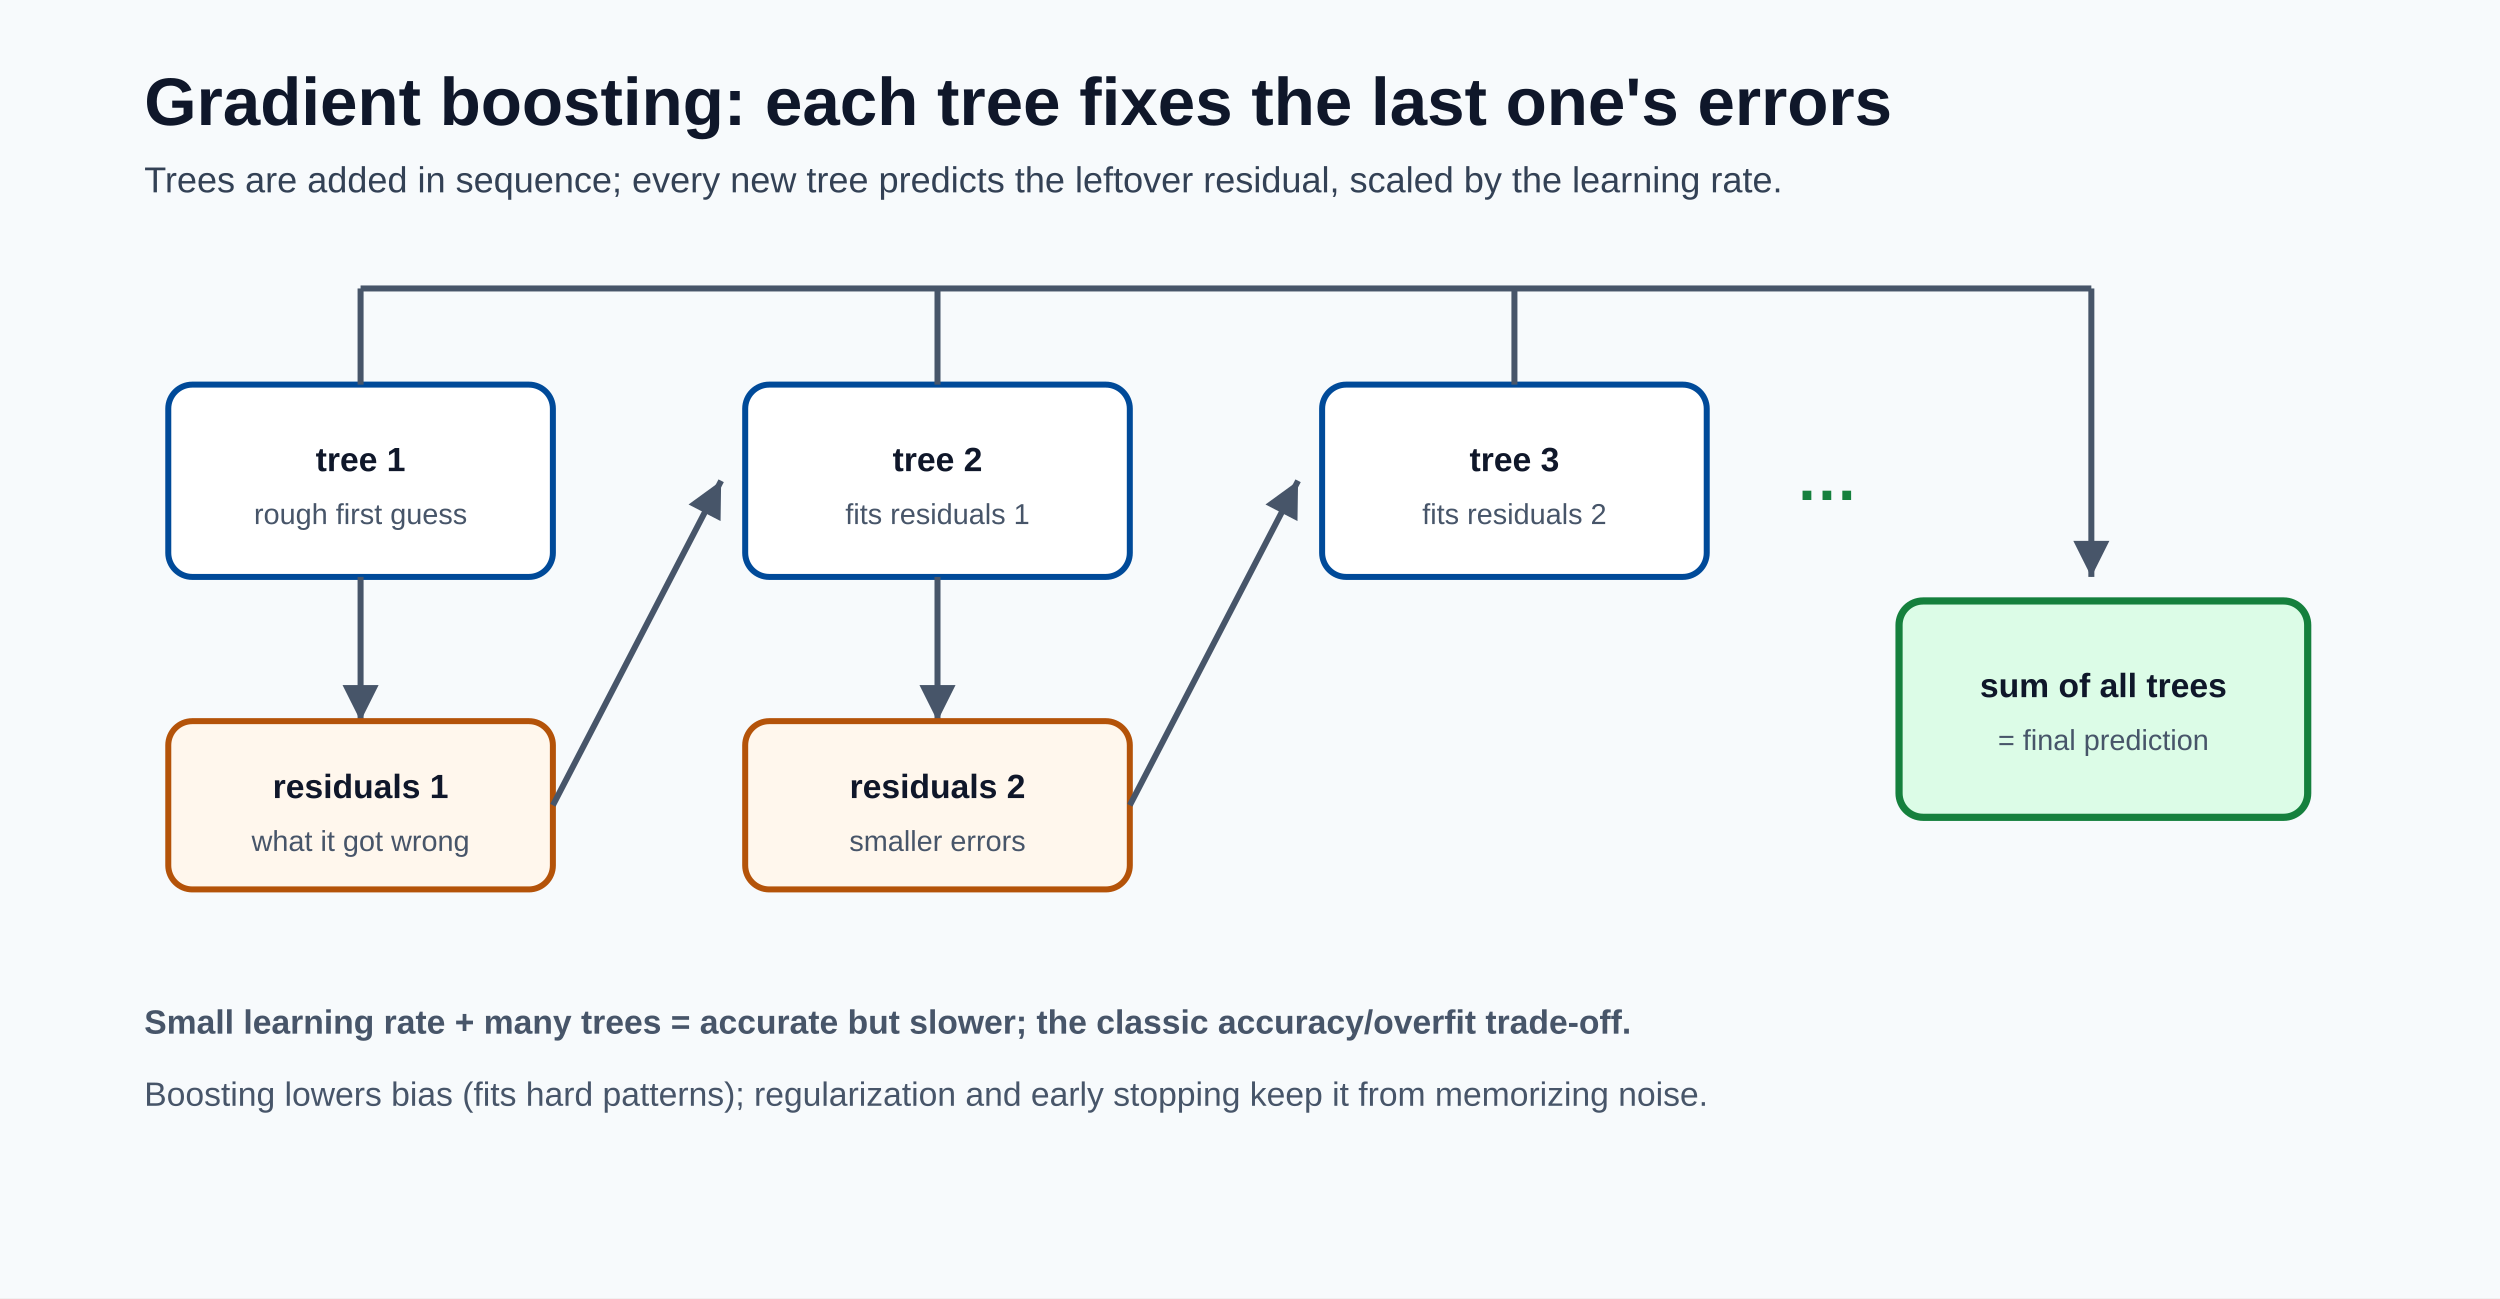
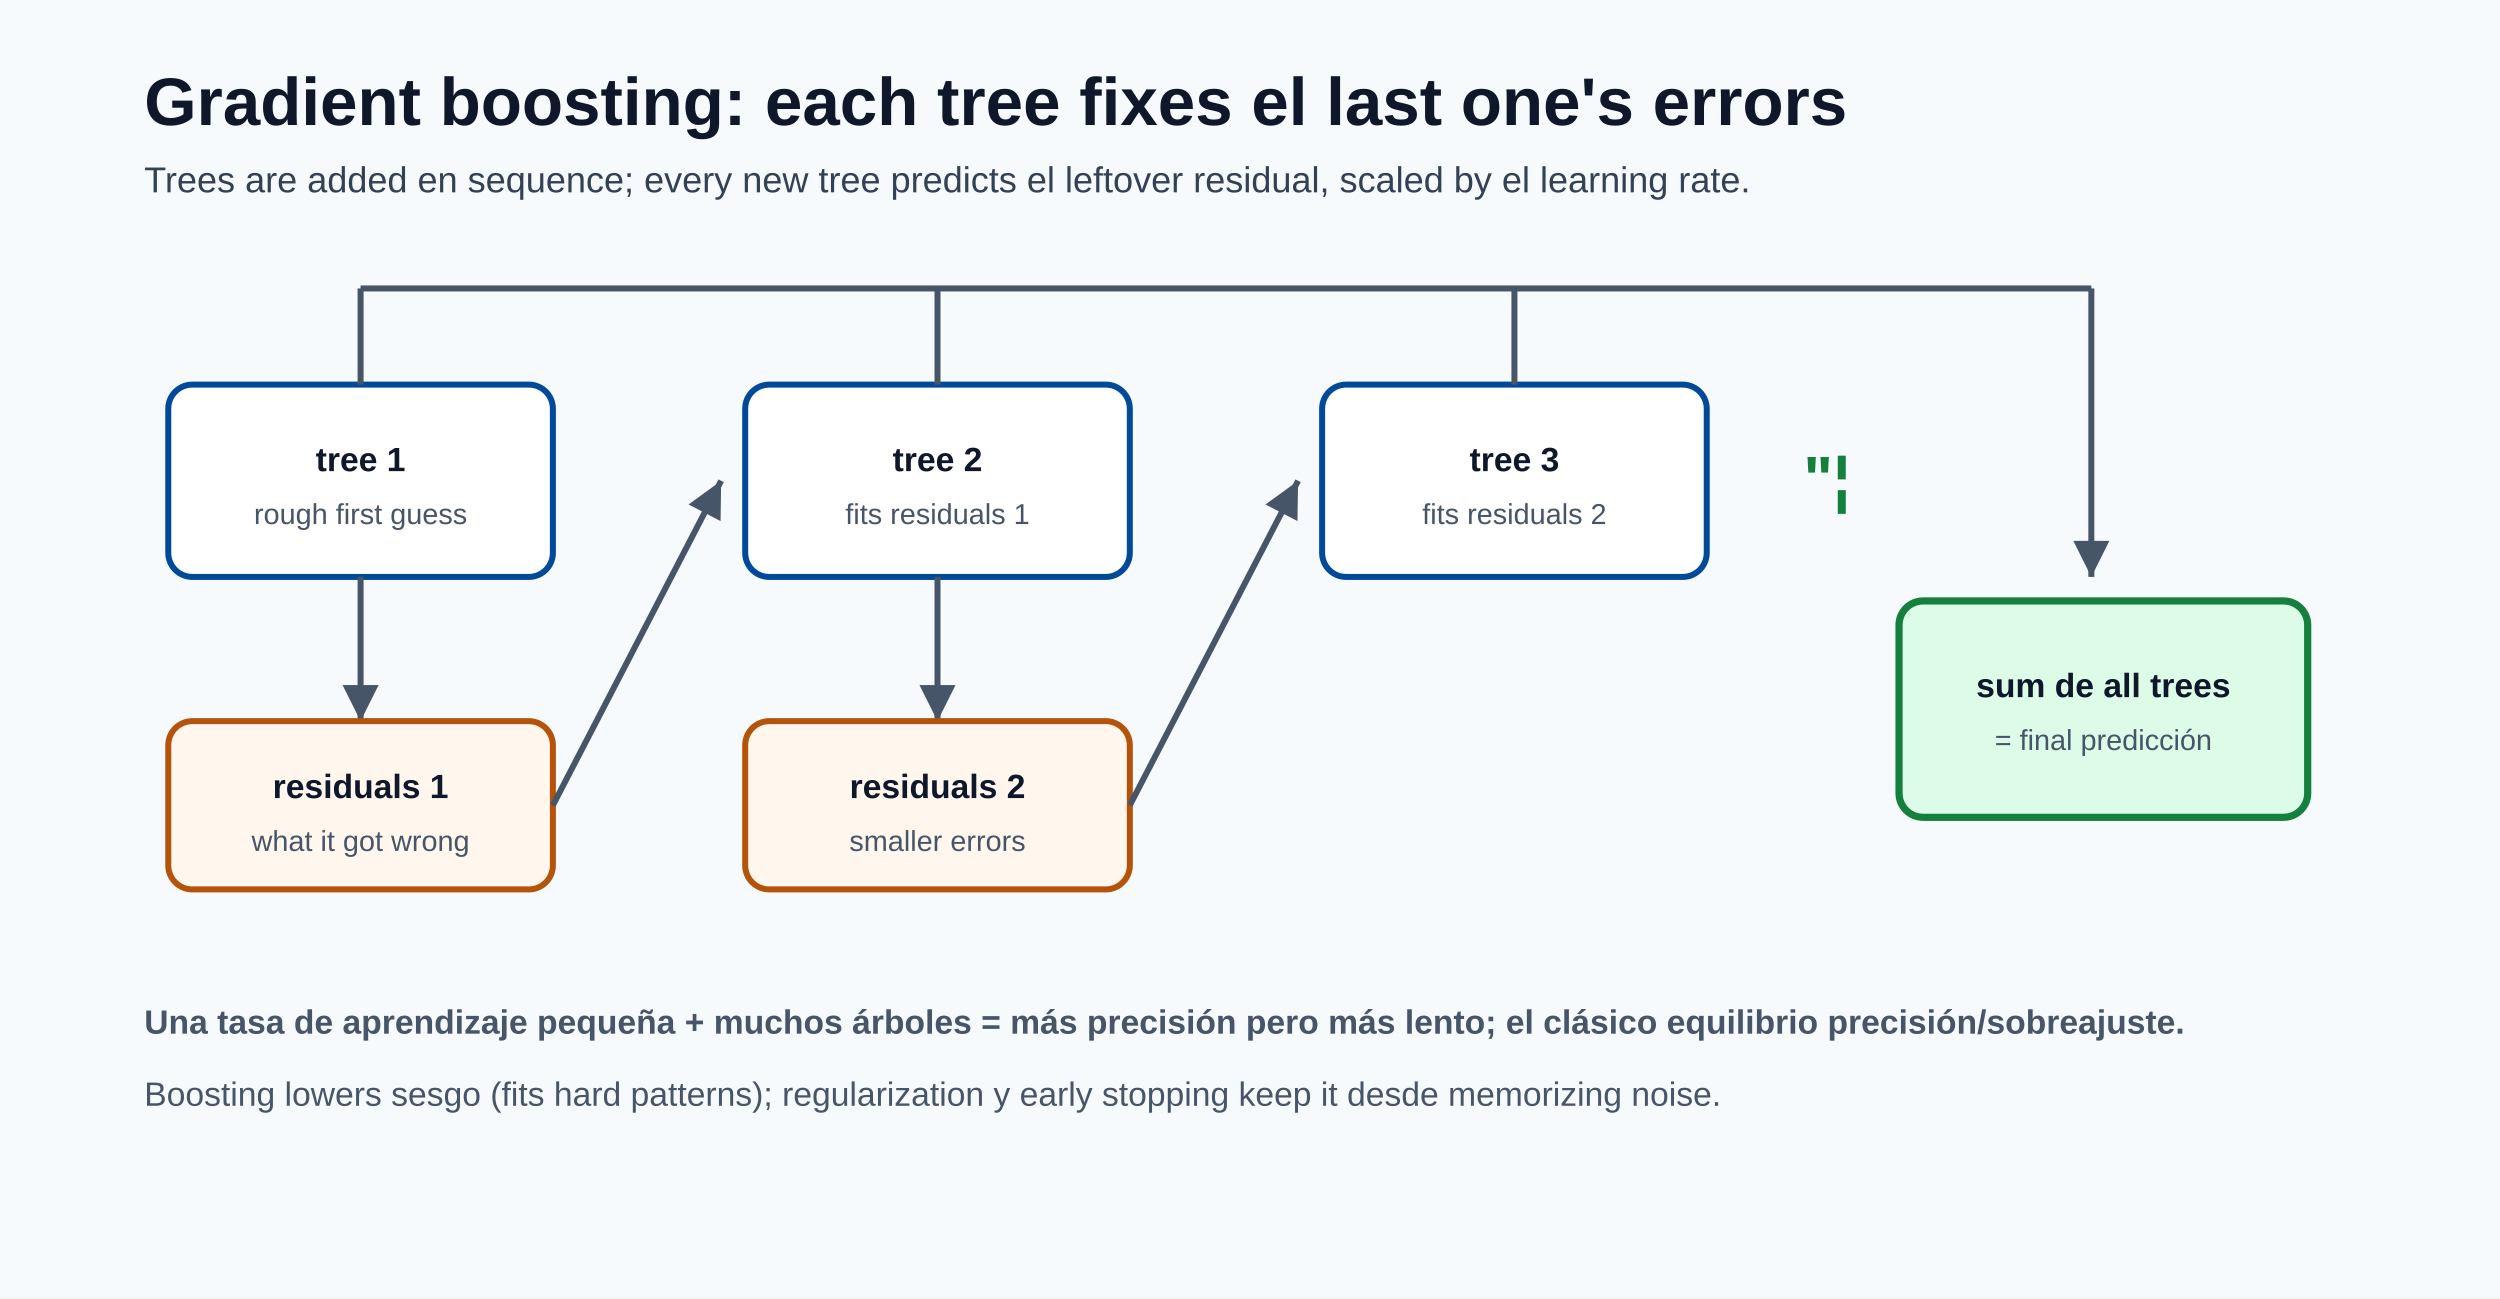
<svg xmlns="http://www.w3.org/2000/svg" width="1040" height="540" viewBox="0 0 1040 540" role="img" aria-labelledby="title desc">
  <defs>
    <style>
      .bg { fill: #f7fafc; }
      .title { fill: #0f172a; font-family: Segoe UI, Arial, sans-serif; font-size: 28px; font-weight: 700; }
      .subtitle { fill: #334155; font-family: Segoe UI, Arial, sans-serif; font-size: 15px; }
      .stage { fill: #ffffff; stroke: #004a99; stroke-width: 2.5; }
      .resid { fill: #fff7ed; stroke: #b45309; stroke-width: 2.5; }
      .final { fill: #dcfce7; stroke: #15803d; stroke-width: 3; }
      .lbl { fill: #0f172a; font-family: Segoe UI, Arial, sans-serif; font-size: 14px; font-weight: 700; }
      .sub { fill: #475569; font-family: Segoe UI, Arial, sans-serif; font-size: 12px; }
      .edge { stroke: #475569; stroke-width: 2.5; }
      .op { fill: #15803d; font-family: Segoe UI, Arial, sans-serif; font-size: 26px; font-weight: 700; }
      .note { fill: #475569; font-family: Segoe UI, Arial, sans-serif; font-size: 14px; }
    </style>
    <marker id="ar3" markerWidth="9" markerHeight="9" refX="6" refY="3" orient="auto">
      <path d="M0,0 L6,3 L0,6 Z" fill="#475569" />
    </marker>
  </defs>
  <rect class="bg" x="0" y="0" width="1040" height="540" />
-   <text class="title" x="60" y="52">Gradient boosting: each tree fixes the last one's errors</text>
-   <text class="subtitle" x="60" y="80">Trees are added in sequence; every new tree predicts the leftover residual, scaled by the learning rate.</text>
+   <text class="title" x="60" y="52">Gradient boosting: each tree fixes el last one's errors</text>
+   <text class="subtitle" x="60" y="80">Trees are added en sequence; every new tree predicts el leftover residual, scaled by el learning rate.</text>
  <rect class="stage" x="70" y="160" width="160" height="80" rx="10" />
  <text class="lbl" x="150" y="196" text-anchor="middle">tree 1</text>
  <text class="sub" x="150" y="218" text-anchor="middle">rough first guess</text>
  <line class="edge" x1="150" y1="240" x2="150" y2="300" marker-end="url(#ar3)" />
  <rect class="resid" x="70" y="300" width="160" height="70" rx="10" />
  <text class="lbl" x="150" y="332" text-anchor="middle">residuals 1</text>
  <text class="sub" x="150" y="354" text-anchor="middle">what it got wrong</text>
  <line class="edge" x1="230" y1="335" x2="300" y2="200" marker-end="url(#ar3)" />
  <rect class="stage" x="310" y="160" width="160" height="80" rx="10" />
  <text class="lbl" x="390" y="196" text-anchor="middle">tree 2</text>
  <text class="sub" x="390" y="218" text-anchor="middle">fits residuals 1</text>
  <line class="edge" x1="390" y1="240" x2="390" y2="300" marker-end="url(#ar3)" />
  <rect class="resid" x="310" y="300" width="160" height="70" rx="10" />
  <text class="lbl" x="390" y="332" text-anchor="middle">residuals 2</text>
  <text class="sub" x="390" y="354" text-anchor="middle">smaller errors</text>
  <line class="edge" x1="470" y1="335" x2="540" y2="200" marker-end="url(#ar3)" />
  <rect class="stage" x="550" y="160" width="160" height="80" rx="10" />
  <text class="lbl" x="630" y="196" text-anchor="middle">tree 3</text>
  <text class="sub" x="630" y="218" text-anchor="middle">fits residuals 2</text>
-   <text class="op" x="760" y="208" text-anchor="middle">…</text>
+   <text class="op" x="760" y="208" text-anchor="middle">"¦</text>
  <line class="edge" x1="150" y1="160" x2="150" y2="120" />
  <line class="edge" x1="150" y1="120" x2="870" y2="120" />
  <line class="edge" x1="390" y1="160" x2="390" y2="120" />
  <line class="edge" x1="630" y1="160" x2="630" y2="120" />
  <line class="edge" x1="870" y1="120" x2="870" y2="240" marker-end="url(#ar3)" />
  <rect class="final" x="790" y="250" width="170" height="90" rx="10" />
-   <text class="lbl" x="875" y="290" text-anchor="middle">sum of all trees</text>
-   <text class="sub" x="875" y="312" text-anchor="middle">= final prediction</text>
-   <text class="note" x="60" y="430" font-weight="700" fill="#b45309">Small learning rate + many trees = accurate but slower; the classic accuracy/overfit trade-off.</text>
-   <text class="note" x="60" y="460" fill="#004a99">Boosting lowers bias (fits hard patterns); regularization and early stopping keep it from memorizing noise.</text>
+   <text class="lbl" x="875" y="290" text-anchor="middle">sum de all trees</text>
+   <text class="sub" x="875" y="312" text-anchor="middle">= final predicción</text>
+   <text class="note" x="60" y="430" font-weight="700" fill="#b45309">Una tasa de aprendizaje pequeña + muchos árboles = más precisión pero más lento; el clásico equilibrio precisión/sobreajuste.</text>
+   <text class="note" x="60" y="460" fill="#004a99">Boosting lowers sesgo (fits hard patterns); regularization y early stopping keep it desde memorizing noise.</text>
</svg>
